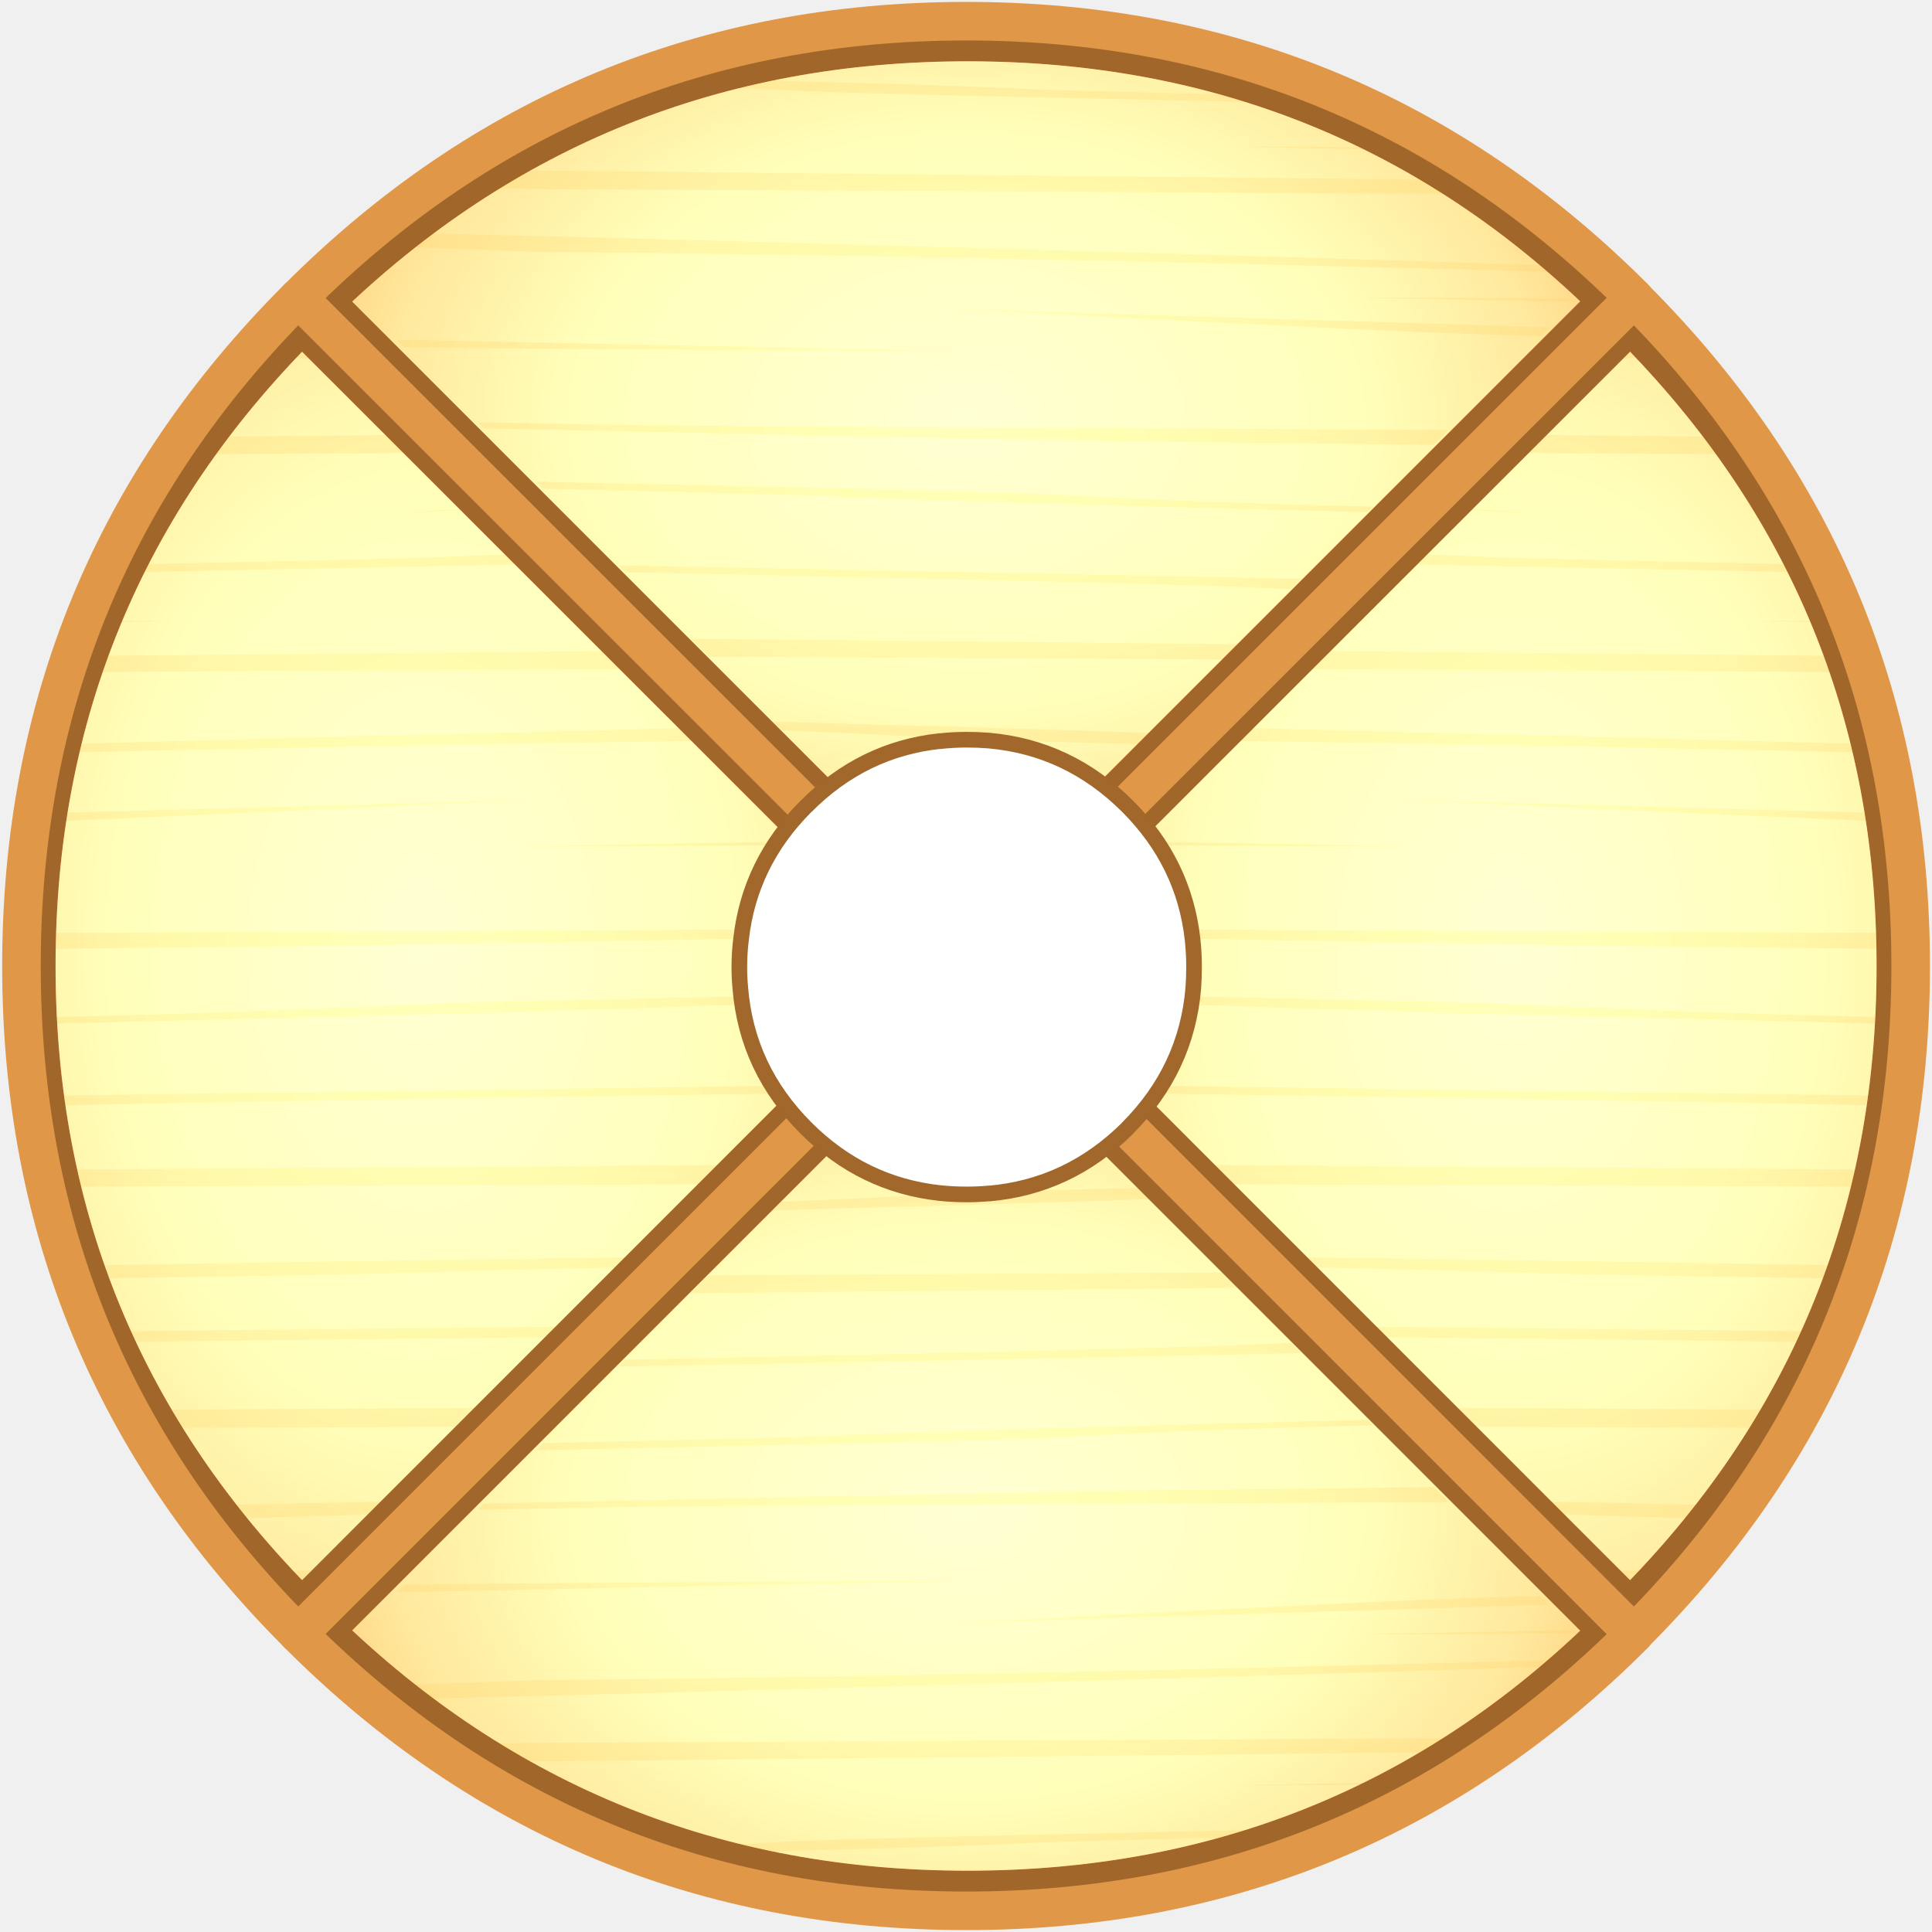
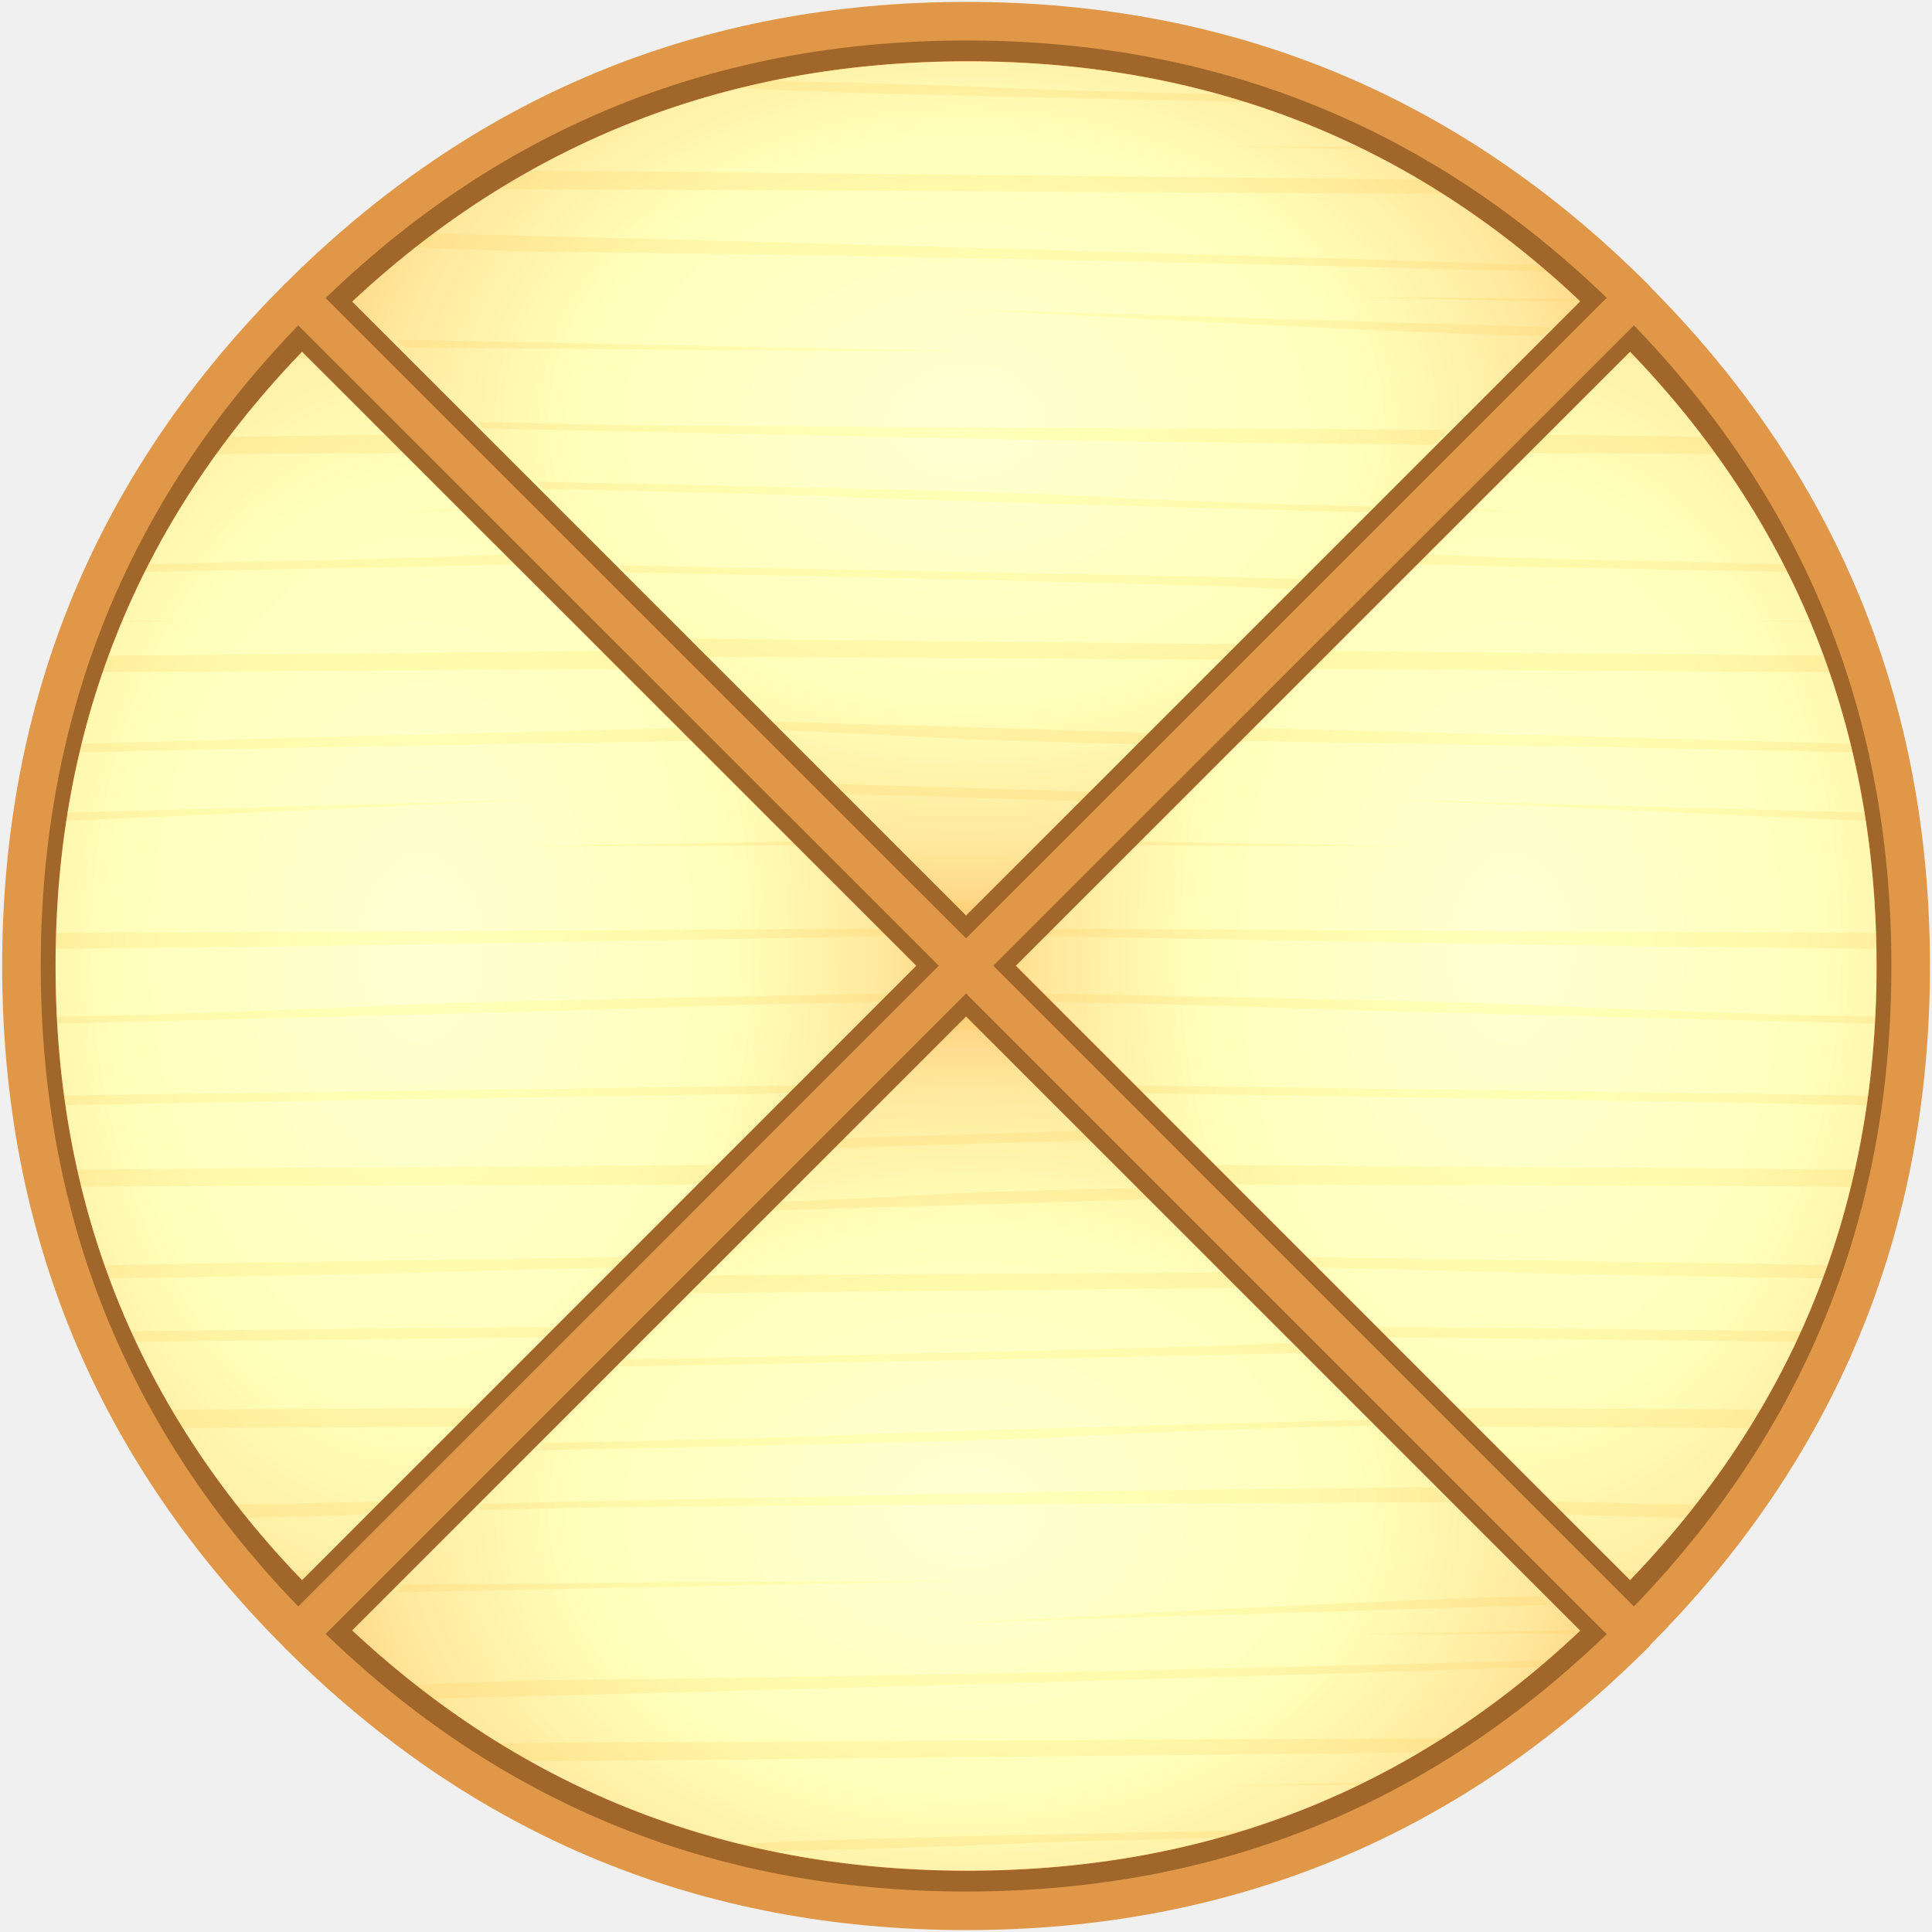
<svg xmlns="http://www.w3.org/2000/svg" xmlns:xlink="http://www.w3.org/1999/xlink" version="1.1" preserveAspectRatio="none" x="0px" y="0px" width="741px" height="741px" viewBox="0 0 741 741">
  <defs>
    <radialGradient id="Gradient_1" gradientUnits="userSpaceOnUse" cx="0" cy="0" r="183.238" fx="0" fy="0" gradientTransform="matrix( 1, 0, 0, 0.7293813, 0,-18.75) " spreadMethod="pad">
      <stop offset="0%" stop-color="#FFCE95" />
      <stop offset="54.51%" stop-color="#F1BC7F" />
      <stop offset="81.961%" stop-color="#E0A765" />
      <stop offset="97.255%" stop-color="#CE914A" />
      <stop offset="100%" stop-color="#B87628" />
    </radialGradient>
    <radialGradient id="Gradient_2" gradientUnits="userSpaceOnUse" cx="0" cy="0" r="220.725" fx="0" fy="0" gradientTransform="matrix( 1, 0, 0, 0.6572658, -4.65,-18.75) " spreadMethod="pad">
      <stop offset="0%" stop-color="#FFCE95" />
      <stop offset="54.51%" stop-color="#F1BC7F" />
      <stop offset="81.961%" stop-color="#E0A765" />
      <stop offset="97.255%" stop-color="#CE914A" />
      <stop offset="100%" stop-color="#B87628" />
    </radialGradient>
    <filter id="Filter_1" x="-20%" y="-20%" width="140%" height="140%" color-interpolation-filters="sRGB">
      <feColorMatrix in="SourceGraphic" type="matrix" values="1.14 0 0 0 0.166 0 1.14 0 0 0.166 0 0 1.14 0 0.166 0 0 0 1 0 " result="result1" />
    </filter>
    <filter id="Filter_2" x="-20%" y="-20%" width="140%" height="140%" color-interpolation-filters="sRGB">
      <feColorMatrix in="SourceGraphic" type="matrix" values="1 0 0 0 0 0 1 0 0 0 0 0 1 0 0 0 0 0 0.21 0" result="result1" />
    </filter>
    <g id="Symbol_55_0_Layer3_0_FILL">
      <path fill="url(#Gradient_1)" stroke="none" d=" M 173.15 -50.75 Q 101.45 -122.45 0.05 -122.45 -101.45 -122.45 -173.15 -50.75 L -173.2 -50.7 -0.05 122.45 173.15 -50.75 Z" />
    </g>
    <g id="Symbol_53_0_Layer0_0_FILL">
-       <path fill="#D38E2D" stroke="none" d=" M -3.65 -158.3 L -1.95 -158.35 Q -89.215 -160.031 -154.3 -161.35 L -152.25 -159.3 Q -140.82 -159.16 -128.65 -159.05 -29.6 -158.2 -3.65 -158.3 M 164.2 -171.4 L 165.1 -172.25 Q 121.835 -172.646 106 -172.55 L 164.2 -171.4 M 1 -8.15 L 4.25 -11.4 Q -0.018 -11.461 -4.5 -11.55 L -1.15 -8.2 Q -0.053 -8.167 1 -8.15 M 31.2 -38.35 L 33.65 -40.85 Q -1.2 -41.871 -35.85 -42.9 L -33.25 -40.3 Q 0.836 -39.266 31.2 -38.35 M 64.8 -95.75 L 78.9 -95.2 Q 82.663 -95.016 87.65 -94.85 L 90.4 -97.6 Q 26.777 -99.002 -94.15 -101.2 L -92.3 -99.35 Q 21.403 -97.008 64.8 -95.75 M 68.95 -76.1 L 73.05 -80.2 Q 10.42 -80.873 -74.6 -81.65 L -69.8 -76.85 -64.05 -76.8 Q -53.276 -76.714 68.95 -76.1 M 46.4 -53.55 L 49.4 -56.55 Q 30.359 -57.2 2.7 -58 -26.955 -58.845 -52.5 -59.55 L -50.2 -57.25 Q -25.917 -56.286 -8.5 -55.25 4 -54.6 22.25 -54.2 31.343 -53.911 46.4 -53.55 M 126.1 -133.3 L 130.15 -137.3 Q -66.407 -138.221 -95.05 -138.65 L -132.3 -139.35 -130.65 -137.7 Q 20.855 -134.441 49.2 -134.15 85.693 -133.73 126.1 -133.3 M 109.65 -116.85 Q 97.231 -117.185 85.9 -117.5 56.15 -118.4 29.4 -119.75 22 -120.3 4.65 -120.75 -21.442 -121.601 -116.45 -123.5 L -114.55 -121.6 Q -73.141 -120.652 -53.15 -120.1 L -42 -119.8 Q -28.4 -119.1 20.5 -117.65 72.662 -116.196 108.15 -115.35 L 109.65 -116.85 M 155.1 -162.3 L 157.5 -164.65 -3.6 -169.55 Q 107.75 -163.65 144.2 -162.6 149.693 -162.446 155.1 -162.3 M 159.45 -179.4 Q 158.491 -180.271 157.5 -181.15 108.529 -182.746 34.6 -184.9 -81.794 -188.223 -147.35 -189.7 -149.563 -187.895 -151.8 -186.05 -119.985 -184.848 -116.3 -184.75 -8.654 -183.806 159.45 -179.4 M 127.4 -203.95 Q 126.792 -203.95 126.2 -203.95 35 -205 -115.2 -206.4 -119.35 -206.442 -123.4 -206.45 -127.271 -204.08 -131.1 -201.55 L -75.75 -201.25 Q 22.5 -200.8 99.35 -200.35 117.072 -200.304 132.95 -200.25 130.212 -202.148 127.4 -203.95 M 72.25 -212.8 L 70.55 -212.8 Q 92.953 -212.332 113.9 -211.95 113.245 -212.309 112.55 -212.7 84.206 -212.8 72.25 -212.8 M 1.8 -239.95 Q 14.205 -239.384 25.25 -238.75 L 25.75 -238.75 Q 14.011 -239.867 1.8 -239.95 M 28.95 -227.75 L 17.75 -228.1 Q -3.05 -229.15 -44.65 -230.15 -56.805 -230.501 -68.05 -230.8 -70.867 -229.964 -73.7 -229.1 -63.45 -228.624 -53.65 -228.05 -41.1 -227.4 -28.9 -227.1 5.973 -226.122 86.9 -224.5 84.337 -225.469 81.7 -226.4 47.212 -227.229 28.95 -227.75 Z" />
+       <path fill="#D38E2D" stroke="none" d=" M -3.65 -158.3 L -1.95 -158.35 Q -89.215 -160.031 -154.3 -161.35 L -152.25 -159.3 Q -140.82 -159.16 -128.65 -159.05 -29.6 -158.2 -3.65 -158.3 M 164.2 -171.4 L 165.1 -172.25 Q 121.835 -172.646 106 -172.55 L 164.2 -171.4 M 31.2 -38.35 L 33.65 -40.85 Q -1.2 -41.871 -35.85 -42.9 L -33.25 -40.3 Q 0.836 -39.266 31.2 -38.35 M 1 -8.15 L 4.25 -11.4 Q -0.018 -11.461 -4.5 -11.55 L -1.15 -8.2 Q -0.053 -8.167 1 -8.15 M 46.4 -53.55 L 49.4 -56.55 Q 30.359 -57.2 2.7 -58 -26.955 -58.845 -52.5 -59.55 L -50.2 -57.25 Q -25.917 -56.286 -8.5 -55.25 4 -54.6 22.25 -54.2 31.343 -53.911 46.4 -53.55 M 68.95 -76.1 L 73.05 -80.2 Q 10.42 -80.873 -74.6 -81.65 L -69.8 -76.85 -64.05 -76.8 Q -53.276 -76.714 68.95 -76.1 M 64.8 -95.75 L 78.9 -95.2 Q 82.663 -95.016 87.65 -94.85 L 90.4 -97.6 Q 26.777 -99.002 -94.15 -101.2 L -92.3 -99.35 Q 21.403 -97.008 64.8 -95.75 M 126.1 -133.3 L 130.15 -137.3 Q -66.407 -138.221 -95.05 -138.65 L -132.3 -139.35 -130.65 -137.7 Q 20.855 -134.441 49.2 -134.15 85.693 -133.73 126.1 -133.3 M 109.65 -116.85 Q 97.231 -117.185 85.9 -117.5 56.15 -118.4 29.4 -119.75 22 -120.3 4.65 -120.75 -21.442 -121.601 -116.45 -123.5 L -114.55 -121.6 Q -73.141 -120.652 -53.15 -120.1 L -42 -119.8 Q -28.4 -119.1 20.5 -117.65 72.662 -116.196 108.15 -115.35 L 109.65 -116.85 M 159.45 -179.4 Q 158.491 -180.271 157.5 -181.15 108.529 -182.746 34.6 -184.9 -81.794 -188.223 -147.35 -189.7 -149.563 -187.895 -151.8 -186.05 -119.985 -184.848 -116.3 -184.75 -8.654 -183.806 159.45 -179.4 M 155.1 -162.3 L 157.5 -164.65 -3.6 -169.55 Q 107.75 -163.65 144.2 -162.6 149.693 -162.446 155.1 -162.3 M 127.4 -203.95 Q 126.792 -203.95 126.2 -203.95 35 -205 -115.2 -206.4 -119.35 -206.442 -123.4 -206.45 -127.271 -204.08 -131.1 -201.55 L -75.75 -201.25 Q 22.5 -200.8 99.35 -200.35 117.072 -200.304 132.95 -200.25 130.212 -202.148 127.4 -203.95 M 72.25 -212.8 L 70.55 -212.8 Q 92.953 -212.332 113.9 -211.95 113.245 -212.309 112.55 -212.7 84.206 -212.8 72.25 -212.8 M 28.95 -227.75 L 17.75 -228.1 Q -3.05 -229.15 -44.65 -230.15 -56.805 -230.501 -68.05 -230.8 -70.867 -229.964 -73.7 -229.1 -63.45 -228.624 -53.65 -228.05 -41.1 -227.4 -28.9 -227.1 5.973 -226.122 86.9 -224.5 84.337 -225.469 81.7 -226.4 47.212 -227.229 28.95 -227.75 M 1.8 -239.95 Q 14.205 -239.384 25.25 -238.75 L 25.75 -238.75 Q 14.011 -239.867 1.8 -239.95 Z" />
    </g>
    <g id="Symbol_55_copy_0_Layer3_0_FILL">
      <path fill="url(#Gradient_2)" stroke="none" d=" M 173.15 -50.75 Q 101.45 -122.45 0.05 -122.45 -101.45 -122.45 -173.15 -50.75 L -173.2 -50.7 -0.05 122.45 173.15 -50.75 Z" />
    </g>
    <g id="Symbol_53_copy_0_Layer0_0_FILL">
-       <path fill="#D38E2D" stroke="none" d=" M -88.45 -36.7 Q -87.028 -36.691 -85.65 -36.7 -31.046 -36.353 -11.4 -36.45 L -9.35 -36.5 Q -48.846 -37.173 -84.55 -37.75 -85.951 -37.777 -87.35 -37.8 L -88.45 -36.7 M 39.75 151.15 Q 39.698 151.173 39.6 151.15 L 42.4 153.95 Q 42.499 153.973 42.55 153.95 45.823 154.041 49.05 154.1 52.315 154.175 55.55 154.25 56.726 152.917 57.85 151.55 53.455 151.467 49.05 151.35 44.41 151.27 39.75 151.15 M 2.5 114.05 Q 2.565 114.075 2.6 114.05 22.17 114.139 49.05 114.25 65.349 114.306 84.35 114.35 85.719 112.039 87 109.65 68.528 109.558 49.05 109.4 24.144 109.274 -2.35 109.1 -2.407 109.1 -2.5 109.1 L 2.5 114.05 M 71.35 134.35 Q 63.343 134.195 54.8 134.05 51.908 133.992 49.05 133.9 35.196 133.655 21.95 133.35 21.882 133.374 21.8 133.35 L 24.9 136.45 Q 24.985 136.473 25.05 136.45 31.584 136.724 37.6 137 42.975 137.187 49.05 137.35 58.157 137.61 68.8 137.8 70.111 136.102 71.35 134.35 M 95.8 92.05 Q 96.439 90.704 97 89.3 73.02 89.068 49 88.8 12.785 88.438 -23.4 88.05 -23.451 88.074 -23.5 88.05 L -20.75 90.8 Q -20.696 90.825 -20.65 90.8 14.893 91.207 49 91.55 72.767 91.827 95.8 92.05 M 104.3 74.1 Q 104.55 73.15 104.85 72.25 104.234 72.239 103.6 72.2 78.795 71.771 49 71.3 46.919 71.282 44.8 71.25 -0.697 70.552 -41.45 70.05 -41.46 70.075 -41.5 70.05 L -38.9 72.65 Q -38.863 72.674 -38.85 72.65 -4.733 73.375 21.75 74.2 34.016 74.533 49 74.8 65.529 75.114 85.35 75.35 92.857 75.49 102.45 75.55 103.145 75.593 103.85 75.6 104.05 74.85 104.3 74.1 M 113.2 30.2 Q 113.3 29.2 113.45 28.2 84.121 27.777 49 27.3 -10.264 26.491 -86.05 25.5 L -86.05 25.5 -84.05 27.55 -84 27.55 Q -4.103 28.708 49 29.6 88.24 30.246 112.85 30.75 L 113.15 30.75 Q 113.15 30.45 113.2 30.2 M 114.95 7.85 Q 105.1 7.6 95.9 7.4 71.601 6.718 48.95 5.8 38.404 5.412 28.2 4.95 19.35 4.4 -1.45 3.9 -27.356 3.156 -109.9 1.65 L -109.95 1.65 Q -110.54 1.661 -111.15 1.65 L -109.2 3.75 Q -108.512 3.763 -107.85 3.75 L -107.8 3.75 Q -84.826 4.212 -70.7 4.6 L -57.35 4.9 Q -41.05 5.65 17.55 7.2 33.954 7.604 48.95 7.95 86.097 8.888 114.85 9.6 114.85 9.5 114.85 9.4 L 114.85 9.35 Q 114.9 8.6 114.95 7.85 M 110.65 47.35 Q 110.584 47.349 110.5 47.35 81.25 47.127 49 46.9 -4.129 46.541 -65.35 46.15 L -65.4 46.15 -60.35 51.2 -60.3 51.2 Q -26.606 51.333 49 51.6 76.487 51.685 109.5 51.8 109.628 51.8 109.75 51.8 109.85 51.3 109.95 50.75 L 109.95 50.7 Q 110.3 49 110.65 47.35 M 112.75 -44.2 Q 112.7 -44.7 112.65 -45.1 L -11.35 -48.5 Q 21.529 -46.945 48.95 -45.7 85.894 -44.019 112.95 -42.9 112.85 -43.55 112.75 -44.2 M 104.45 -84.15 Q 104.15 -85 103.95 -85.8 103.549 -85.804 103.15 -85.8 77.59 -86.071 48.95 -86.35 9.754 -86.712 -35.25 -87.1 L -40 -82.35 Q 6.735 -82.094 48.95 -81.9 77.822 -81.739 104.55 -81.6 104.892 -81.602 105.2 -81.6 104.8 -82.9 104.45 -84.15 M 48.95 -64.6 Q 41.797 -64.802 34.45 -65 -14.017 -66.181 -55.15 -67.2 L -58.55 -63.8 Q -8.698 -63.095 48.95 -62 78.498 -61.424 110.1 -60.75 110 -61.3 109.9 -61.8 L 109.9 -61.7 Q 109.75 -62.35 109.65 -62.95 81.411 -63.729 48.95 -64.6 M 48.95 -10.55 Q 50.579 -10.512 51.95 -10.5 82.4 -10.15 115.2 -9.85 115.15 -11.85 115.1 -13.8 115.1 -13.95 115.1 -14 79.402 -14.153 48.95 -14.3 -68.097 -14.823 -107.15 -15.15 -107.816 -15.145 -108.45 -15.15 L -110.25 -13.25 Q -109.66 -13.239 -109.1 -13.25 17.023 -10.868 48.95 -10.55 M 79.55 -94.95 L 78.8 -94.95 Q 89.436 -94.762 99.85 -94.55 100.5 -94.515 101.15 -94.5 101.1 -94.75 101.05 -94.9 100.373 -94.903 99.7 -94.9 86.965 -94.95 79.55 -94.95 M 20.75 -143.15 L 16.05 -138.4 Q 32.791 -138.313 48.9 -138.25 62.934 -138.152 76.5 -138.1 74.94 -140.35 73.3 -142.6 61.379 -142.736 48.9 -142.85 35.152 -142.988 20.75 -143.15 M 1.5 -123.85 Q 12.847 -123.35 23.25 -122.8 12.583 -123.728 1.65 -124 L 1.5 -123.85 M 56.05 -164.1 Q 52.504 -164.165 48.9 -164.25 45.452 -164.276 41.95 -164.35 L 40.1 -162.45 Q 44.17 -162.705 48.9 -163.05 52.543 -163.272 56.55 -163.55 56.328 -163.829 56.05 -164.1 M 93.6 -108.7 Q 92.269 -109.127 90.95 -109.55 66.548 -110.08 48.9 -110.5 36.642 -110.774 27.65 -111 L 14.25 -111.35 Q 4.111 -111.825 -10.1 -112.3 L -12.75 -109.6 Q 12.714 -109.05 48.9 -108.35 69.768 -107.948 94.15 -107.5 95.281 -107.471 96.4 -107.45 96.3 -107.6 96.25 -107.75 94.919 -108.227 93.6 -108.7 Z" />
-     </g>
-     <g id="Layer0_0_MEMBER_1_FILL">
-       <path fill="#FFFFFF" stroke="none" d=" M 949.15 400.2 L 949.2 400.15 Q 917.9 403.5 895 426.6 L 894.95 426.6 Q 872.15 449.45 868.7 480.35 868 485.85 868 491.65 868 495.925 868.4 500.15 871.05 532.85 895 556.8 917.9 579.7 949.15 583.1 L 949.25 583.1 Q 954.5 583.65 960.05 583.65 964.6 583.65 968.95 583.25 L 968.95 583.3 Q 1001.4 580.5 1025.2 556.8 L 1025.2 556.75 Q 1049 532.85 1051.75 500.15 L 1051.75 500.1 Q 1052.05 495.9 1052.05 491.65 1052.05 485.9 1051.45 480.45 L 1051.45 480.4 Q 1048 449.45 1025.2 426.6 1001.4 402.8 968.95 399.95 964.6 399.6 960.05 399.6 954.45 399.6 949.15 400.2 Z" />
+       <path fill="#D38E2D" stroke="none" d=" M -88.45 -36.7 Q -87.028 -36.691 -85.65 -36.7 -31.046 -36.353 -11.4 -36.45 L -9.35 -36.5 Q -48.846 -37.173 -84.55 -37.75 -85.951 -37.777 -87.35 -37.8 L -88.45 -36.7 M 39.75 151.15 Q 39.698 151.173 39.6 151.15 L 42.4 153.95 Q 42.499 153.973 42.55 153.95 45.823 154.041 49.05 154.1 52.315 154.175 55.55 154.25 56.726 152.917 57.85 151.55 53.455 151.467 49.05 151.35 44.41 151.27 39.75 151.15 M 2.5 114.05 Q 2.565 114.075 2.6 114.05 22.17 114.139 49.05 114.25 65.349 114.306 84.35 114.35 85.719 112.039 87 109.65 68.528 109.558 49.05 109.4 24.144 109.274 -2.35 109.1 -2.407 109.1 -2.5 109.1 L 2.5 114.05 M 71.35 134.35 Q 63.343 134.195 54.8 134.05 51.908 133.992 49.05 133.9 35.196 133.655 21.95 133.35 21.882 133.374 21.8 133.35 L 24.9 136.45 Q 24.985 136.473 25.05 136.45 31.584 136.724 37.6 137 42.975 137.187 49.05 137.35 58.157 137.61 68.8 137.8 70.111 136.102 71.35 134.35 M 95.8 92.05 Q 96.439 90.704 97 89.3 73.02 89.068 49 88.8 12.785 88.438 -23.4 88.05 -23.451 88.074 -23.5 88.05 L -20.75 90.8 Q -20.696 90.825 -20.65 90.8 14.893 91.207 49 91.55 72.767 91.827 95.8 92.05 M 104.3 74.1 Q 104.55 73.15 104.85 72.25 104.234 72.239 103.6 72.2 78.795 71.771 49 71.3 46.919 71.282 44.8 71.25 -0.697 70.552 -41.45 70.05 -41.46 70.075 -41.5 70.05 L -38.9 72.65 Q -38.863 72.674 -38.85 72.65 -4.733 73.375 21.75 74.2 34.016 74.533 49 74.8 65.529 75.114 85.35 75.35 92.857 75.49 102.45 75.55 103.145 75.593 103.85 75.6 104.05 74.85 104.3 74.1 M 110.65 47.35 Q 110.584 47.349 110.5 47.35 81.25 47.127 49 46.9 -4.129 46.541 -65.35 46.15 L -65.4 46.15 -60.35 51.2 -60.3 51.2 Q -26.606 51.333 49 51.6 76.487 51.685 109.5 51.8 109.628 51.8 109.75 51.8 109.85 51.3 109.95 50.75 L 109.95 50.7 Q 110.3 49 110.65 47.35 M 114.95 7.85 Q 105.1 7.6 95.9 7.4 71.601 6.718 48.95 5.8 38.404 5.412 28.2 4.95 19.35 4.4 -1.45 3.9 -27.356 3.156 -109.9 1.65 L -109.95 1.65 Q -110.54 1.661 -111.15 1.65 L -109.2 3.75 Q -108.512 3.763 -107.85 3.75 L -107.8 3.75 Q -84.826 4.212 -70.7 4.6 L -57.35 4.9 Q -41.05 5.65 17.55 7.2 33.954 7.604 48.95 7.95 86.097 8.888 114.85 9.6 114.85 9.5 114.85 9.4 L 114.85 9.35 Q 114.9 8.6 114.95 7.85 M 113.2 30.2 Q 113.3 29.2 113.45 28.2 84.121 27.777 49 27.3 -10.264 26.491 -86.05 25.5 L -86.05 25.5 -84.05 27.55 -84 27.55 Q -4.103 28.708 49 29.6 88.24 30.246 112.85 30.75 L 113.15 30.75 Q 113.15 30.45 113.2 30.2 M 112.75 -44.2 Q 112.7 -44.7 112.65 -45.1 L -11.35 -48.5 Q 21.529 -46.945 48.95 -45.7 85.894 -44.019 112.95 -42.9 112.85 -43.55 112.75 -44.2 M 104.45 -84.15 Q 104.15 -85 103.95 -85.8 103.549 -85.804 103.15 -85.8 77.59 -86.071 48.95 -86.35 9.754 -86.712 -35.25 -87.1 L -40 -82.35 Q 6.735 -82.094 48.95 -81.9 77.822 -81.739 104.55 -81.6 104.892 -81.602 105.2 -81.6 104.8 -82.9 104.45 -84.15 M 48.95 -64.6 Q 41.797 -64.802 34.45 -65 -14.017 -66.181 -55.15 -67.2 L -58.55 -63.8 Q -8.698 -63.095 48.95 -62 78.498 -61.424 110.1 -60.75 110 -61.3 109.9 -61.8 L 109.9 -61.7 Q 109.75 -62.35 109.65 -62.95 81.411 -63.729 48.95 -64.6 M 48.95 -10.55 Q 50.579 -10.512 51.95 -10.5 82.4 -10.15 115.2 -9.85 115.15 -11.85 115.1 -13.8 115.1 -13.95 115.1 -14 79.402 -14.153 48.95 -14.3 -68.097 -14.823 -107.15 -15.15 -107.816 -15.145 -108.45 -15.15 L -110.25 -13.25 Q -109.66 -13.239 -109.1 -13.25 17.023 -10.868 48.95 -10.55 M 79.55 -94.95 L 78.8 -94.95 Q 89.436 -94.762 99.85 -94.55 100.5 -94.515 101.15 -94.5 101.1 -94.75 101.05 -94.9 100.373 -94.903 99.7 -94.9 86.965 -94.95 79.55 -94.95 M 1.5 -123.85 Q 12.847 -123.35 23.25 -122.8 12.583 -123.728 1.65 -124 L 1.5 -123.85 M 20.75 -143.15 L 16.05 -138.4 Q 32.791 -138.313 48.9 -138.25 62.934 -138.152 76.5 -138.1 74.94 -140.35 73.3 -142.6 61.379 -142.736 48.9 -142.85 35.152 -142.988 20.75 -143.15 M 56.05 -164.1 Q 52.504 -164.165 48.9 -164.25 45.452 -164.276 41.95 -164.35 L 40.1 -162.45 Q 44.17 -162.705 48.9 -163.05 52.543 -163.272 56.55 -163.55 56.328 -163.829 56.05 -164.1 M 93.6 -108.7 Q 92.269 -109.127 90.95 -109.55 66.548 -110.08 48.9 -110.5 36.642 -110.774 27.65 -111 L 14.25 -111.35 Q 4.111 -111.825 -10.1 -112.3 L -12.75 -109.6 Q 12.714 -109.05 48.9 -108.35 69.768 -107.948 94.15 -107.5 95.281 -107.471 96.4 -107.45 96.3 -107.6 96.25 -107.75 94.919 -108.227 93.6 -108.7 Z" />
    </g>
    <path id="Symbol_55_0_Layer1_0_1_STROKES" stroke="#683500" stroke-width="10" stroke-linejoin="round" stroke-linecap="round" fill="none" d=" M -166.363 -49.799 L -166.315 -49.847 Q -97.003 -117.075 0.504 -117.011 98.009 -116.951 166.315 -49.847 L -0.048 116.516 -166.363 -49.799 Z" />
    <path id="Symbol_55_0_Layer0_0_1_STROKES" stroke="#9F5F1A" stroke-width="10" stroke-linejoin="round" stroke-linecap="round" fill="none" d=" M -173.2 -50.7 L -173.15 -50.75 Q -101.45 -122.45 0.05 -122.45 101.45 -122.45 173.15 -50.75 L -0.05 122.45 -173.2 -50.7 Z" />
    <path id="Symbol_55_copy_0_Layer1_0_1_STROKES" stroke="#683500" stroke-width="10" stroke-linejoin="round" stroke-linecap="round" fill="none" d=" M -166.368 -49.703 L -166.318 -49.752 Q -97.465 -118.606 0.049 -118.606 97.465 -118.606 166.318 -49.752 L -0.049 116.616 -166.368 -49.703 Z" />
    <path id="Symbol_55_copy_0_Layer0_0_1_STROKES" stroke="#9F5F1A" stroke-width="10" stroke-linejoin="round" stroke-linecap="round" fill="none" d=" M -173.2 -50.7 L -173.15 -50.75 Q -101.45 -122.45 0.05 -122.45 101.45 -122.45 173.15 -50.75 L -0.05 122.45 -173.2 -50.7 Z" />
-     <path id="Layer0_0_MEMBER_1_1_STROKES" stroke="#A1672B" stroke-width="6" stroke-linejoin="round" stroke-linecap="round" fill="none" d=" M 457.69 378.945 Q 457.974 374.965 457.974 370.938 457.974 365.489 457.405 360.325 L 457.405 360.278 Q 454.136 330.949 432.531 309.297 409.978 286.744 379.228 284.043 375.106 283.711 370.795 283.711 365.488 283.711 360.466 284.28 L 360.513 284.233 Q 330.853 287.407 309.153 309.297 L 309.106 309.297 Q 287.5 330.949 284.231 360.23 283.568 365.442 283.568 370.938 283.568 374.989 283.947 378.993 286.458 409.979 309.153 432.674 330.853 454.374 360.466 457.596 L 360.561 457.596 Q 365.535 458.118 370.795 458.118 375.106 458.118 379.228 457.738 L 379.228 457.786 Q 409.978 455.133 432.531 432.674 L 432.531 432.627 Q 455.084 409.979 457.69 378.993 L 457.69 378.945 Z" />
  </defs>
-   <g id="Layer_1">
-     <g filter="url(#Filter_1)" transform="matrix( 1, 0, 0, 1, 0,0) ">
-       <g transform="matrix( 1.47937, 0, 0, 1.47937, 370.6,370.5) ">
-         <g id="Layer_6">
-           <g transform="matrix( 1, 0, 0, 1, 0,-122.5) ">
-             <g id="Layer_2">
-               <g transform="matrix( 1, 0, 0, 1, 0,0) ">
-                 <use xlink:href="#Symbol_55_0_Layer3_0_FILL" />
-               </g>
-             </g>
-             <g id="Symbol_53">
-               <g transform="matrix( 0.9593048, 0, 0, 0.9727783, 5.4,-3.6) ">
-                 <g transform="matrix( 1, 0, 0, 1, -5.4,124.05) ">
-                   <use filter="url(#Filter_2)" xlink:href="#Symbol_53_0_Layer0_0_FILL" />
-                 </g>
-               </g>
-             </g>
-             <g transform="matrix( 0.9605255, 0, 0, 0.9605255, 0,-1.1) ">
-               <use xlink:href="#Symbol_55_0_Layer1_0_1_STROKES" transform="matrix( 1.041092, 0, 0, 1.041092, 0,1.1) " />
-             </g>
-             <g id="Layer_3">
-               <g transform="matrix( 1, 0, 0, 1, 0,0) ">
-                 <use xlink:href="#Symbol_55_0_Layer0_0_1_STROKES" />
-               </g>
-             </g>
+   <g filter="url(#Filter_1)" transform="matrix( 1, 0, 0, 1, 0,0) ">
+     <g transform="matrix( 1.47937, 0, 0, 1.47937, 370.6,370.5) ">
+       <g transform="matrix( 1, 0, 0, 1, 0,-122.5) ">
+         <g transform="matrix( 1, 0, 0, 1, 0,0) ">
+           <use xlink:href="#Symbol_55_0_Layer3_0_FILL" />
+         </g>
+         <g transform="matrix( 0.9593048, 0, 0, 0.9727783, 5.4,-3.6) ">
+           <g transform="matrix( 1, 0, 0, 1, -5.4,124.05) ">
+             <use filter="url(#Filter_2)" xlink:href="#Symbol_53_0_Layer0_0_FILL" />
          </g>
-           <g transform="matrix( 1, 0, 0, -1, 0,122.5) ">
-             <g transform="matrix( 1, 0, 0, 1, 0,0) ">
-               <use xlink:href="#Symbol_55_0_Layer3_0_FILL" />
-             </g>
-             <g transform="matrix( 0.9593048, 0, 0, 0.9727783, 5.4,-3.6) ">
-               <g transform="matrix( 1, 0, 0, 1, -5.4,124.05) ">
-                 <use filter="url(#Filter_2)" xlink:href="#Symbol_53_0_Layer0_0_FILL" />
-               </g>
-             </g>
-             <g transform="matrix( 0.9605255, 0, 0, 0.9605255, 0,-1.1) ">
-               <use xlink:href="#Symbol_55_0_Layer1_0_1_STROKES" transform="matrix( 1.041092, 0, 0, 1.041092, 0,1.1) " />
-             </g>
-             <g transform="matrix( 1, 0, 0, 1, 0,0) ">
-               <use xlink:href="#Symbol_55_0_Layer0_0_1_STROKES" />
-             </g>
+         </g>
+         <g transform="matrix( 0.9605255, 0, 0, 0.9605255, 0,-1.1) ">
+           <use xlink:href="#Symbol_55_0_Layer1_0_1_STROKES" transform="matrix( 1.041092, 0, 0, 1.041092, 0,1.1) " />
+         </g>
+         <g transform="matrix( 1, 0, 0, 1, 0,0) ">
+           <use xlink:href="#Symbol_55_0_Layer0_0_1_STROKES" />
+         </g>
+       </g>
+       <g transform="matrix( 1, 0, 0, -1, 0,122.5) ">
+         <g transform="matrix( 1, 0, 0, 1, 0,0) ">
+           <use xlink:href="#Symbol_55_0_Layer3_0_FILL" />
+         </g>
+         <g transform="matrix( 0.9593048, 0, 0, 0.9727783, 5.4,-3.6) ">
+           <g transform="matrix( 1, 0, 0, 1, -5.4,124.05) ">
+             <use filter="url(#Filter_2)" xlink:href="#Symbol_53_0_Layer0_0_FILL" />
          </g>
-           <g transform="matrix( -0.0001525879, 0.9999847, -0.9999847, -0.0001525879, 122.4,0) ">
-             <g transform="matrix( 1, 0, 0, 1, 0,0) ">
-               <use xlink:href="#Symbol_55_copy_0_Layer3_0_FILL" />
-             </g>
-             <g transform="matrix( 0, -1, 1, 0, 5.4,-1.55) ">
-               <g transform="matrix( 1, 0, 0, 1, 0,0) ">
-                 <use filter="url(#Filter_2)" xlink:href="#Symbol_53_copy_0_Layer0_0_FILL" />
-               </g>
-             </g>
-             <g id="Layer_4">
-               <g transform="matrix( 0.9899902, 0, 0, 0.9899902, 0,-0.5) ">
-                 <use xlink:href="#Symbol_55_copy_0_Layer1_0_1_STROKES" transform="matrix( 1.010101, 0, 0, 1.010101, 0,0.5) " />
-               </g>
-             </g>
-             <g transform="matrix( 1, 0, 0, 1, 0,0) ">
-               <use xlink:href="#Symbol_55_copy_0_Layer0_0_1_STROKES" />
-             </g>
+         </g>
+         <g transform="matrix( 0.9605255, 0, 0, 0.9605255, 0,-1.1) ">
+           <use xlink:href="#Symbol_55_0_Layer1_0_1_STROKES" transform="matrix( 1.041092, 0, 0, 1.041092, 0,1.1) " />
+         </g>
+         <g transform="matrix( 1, 0, 0, 1, 0,0) ">
+           <use xlink:href="#Symbol_55_0_Layer0_0_1_STROKES" />
+         </g>
+       </g>
+       <g transform="matrix( -0.0001525879, 0.9999847, -0.9999847, -0.0001525879, 122.4,0) ">
+         <g transform="matrix( 1, 0, 0, 1, 0,0) ">
+           <use xlink:href="#Symbol_55_copy_0_Layer3_0_FILL" />
+         </g>
+         <g transform="matrix( 0, -1, 1, 0, 5.4,-1.55) ">
+           <g transform="matrix( 1, 0, 0, 1, 0,0) ">
+             <use filter="url(#Filter_2)" xlink:href="#Symbol_53_copy_0_Layer0_0_FILL" />
          </g>
-           <g transform="matrix( 0.0001525879, 0.9999847, 0.9999847, -0.0001525879, -122.5,0) ">
-             <g transform="matrix( 1, 0, 0, 1, 0,0) ">
-               <use xlink:href="#Symbol_55_copy_0_Layer3_0_FILL" />
-             </g>
-             <g transform="matrix( 0, -1, 1, 0, 5.4,-1.55) ">
-               <g transform="matrix( 1, 0, 0, 1, 0,0) ">
-                 <use filter="url(#Filter_2)" xlink:href="#Symbol_53_copy_0_Layer0_0_FILL" />
-               </g>
-             </g>
-             <g transform="matrix( 0.9899902, 0, 0, 0.9899902, 0,-0.5) ">
-               <use xlink:href="#Symbol_55_copy_0_Layer1_0_1_STROKES" transform="matrix( 1.010101, 0, 0, 1.010101, 0,0.5) " />
-             </g>
-             <g transform="matrix( 1, 0, 0, 1, 0,0) ">
-               <use xlink:href="#Symbol_55_copy_0_Layer0_0_1_STROKES" />
-             </g>
+         </g>
+         <g transform="matrix( 0.9899902, 0, 0, 0.9899902, 0,-0.5) ">
+           <use xlink:href="#Symbol_55_copy_0_Layer1_0_1_STROKES" transform="matrix( 1.010101, 0, 0, 1.010101, 0,0.5) " />
+         </g>
+         <g transform="matrix( 1, 0, 0, 1, 0,0) ">
+           <use xlink:href="#Symbol_55_copy_0_Layer0_0_1_STROKES" />
+         </g>
+       </g>
+       <g transform="matrix( 0.0001525879, 0.9999847, 0.9999847, -0.0001525879, -122.5,0) ">
+         <g transform="matrix( 1, 0, 0, 1, 0,0) ">
+           <use xlink:href="#Symbol_55_copy_0_Layer3_0_FILL" />
+         </g>
+         <g transform="matrix( 0, -1, 1, 0, 5.4,-1.55) ">
+           <g transform="matrix( 1, 0, 0, 1, 0,0) ">
+             <use filter="url(#Filter_2)" xlink:href="#Symbol_53_copy_0_Layer0_0_FILL" />
          </g>
+         </g>
+         <g transform="matrix( 0.9899902, 0, 0, 0.9899902, 0,-0.5) ">
+           <use xlink:href="#Symbol_55_copy_0_Layer1_0_1_STROKES" transform="matrix( 1.010101, 0, 0, 1.010101, 0,0.5) " />
+         </g>
+         <g transform="matrix( 1, 0, 0, 1, 0,0) ">
+           <use xlink:href="#Symbol_55_copy_0_Layer0_0_1_STROKES" />
        </g>
      </g>
    </g>
-     <g transform="matrix( 0.9476013, 0, 0, 0.9476013, -538.95,-94.95) ">
-       <use xlink:href="#Layer0_0_MEMBER_1_FILL" />
-       <use xlink:href="#Layer0_0_MEMBER_1_1_STROKES" transform="matrix( 1.055283, 0, 0, 1.055283, 568.75,100.2) " />
-     </g>
  </g>
</svg>
